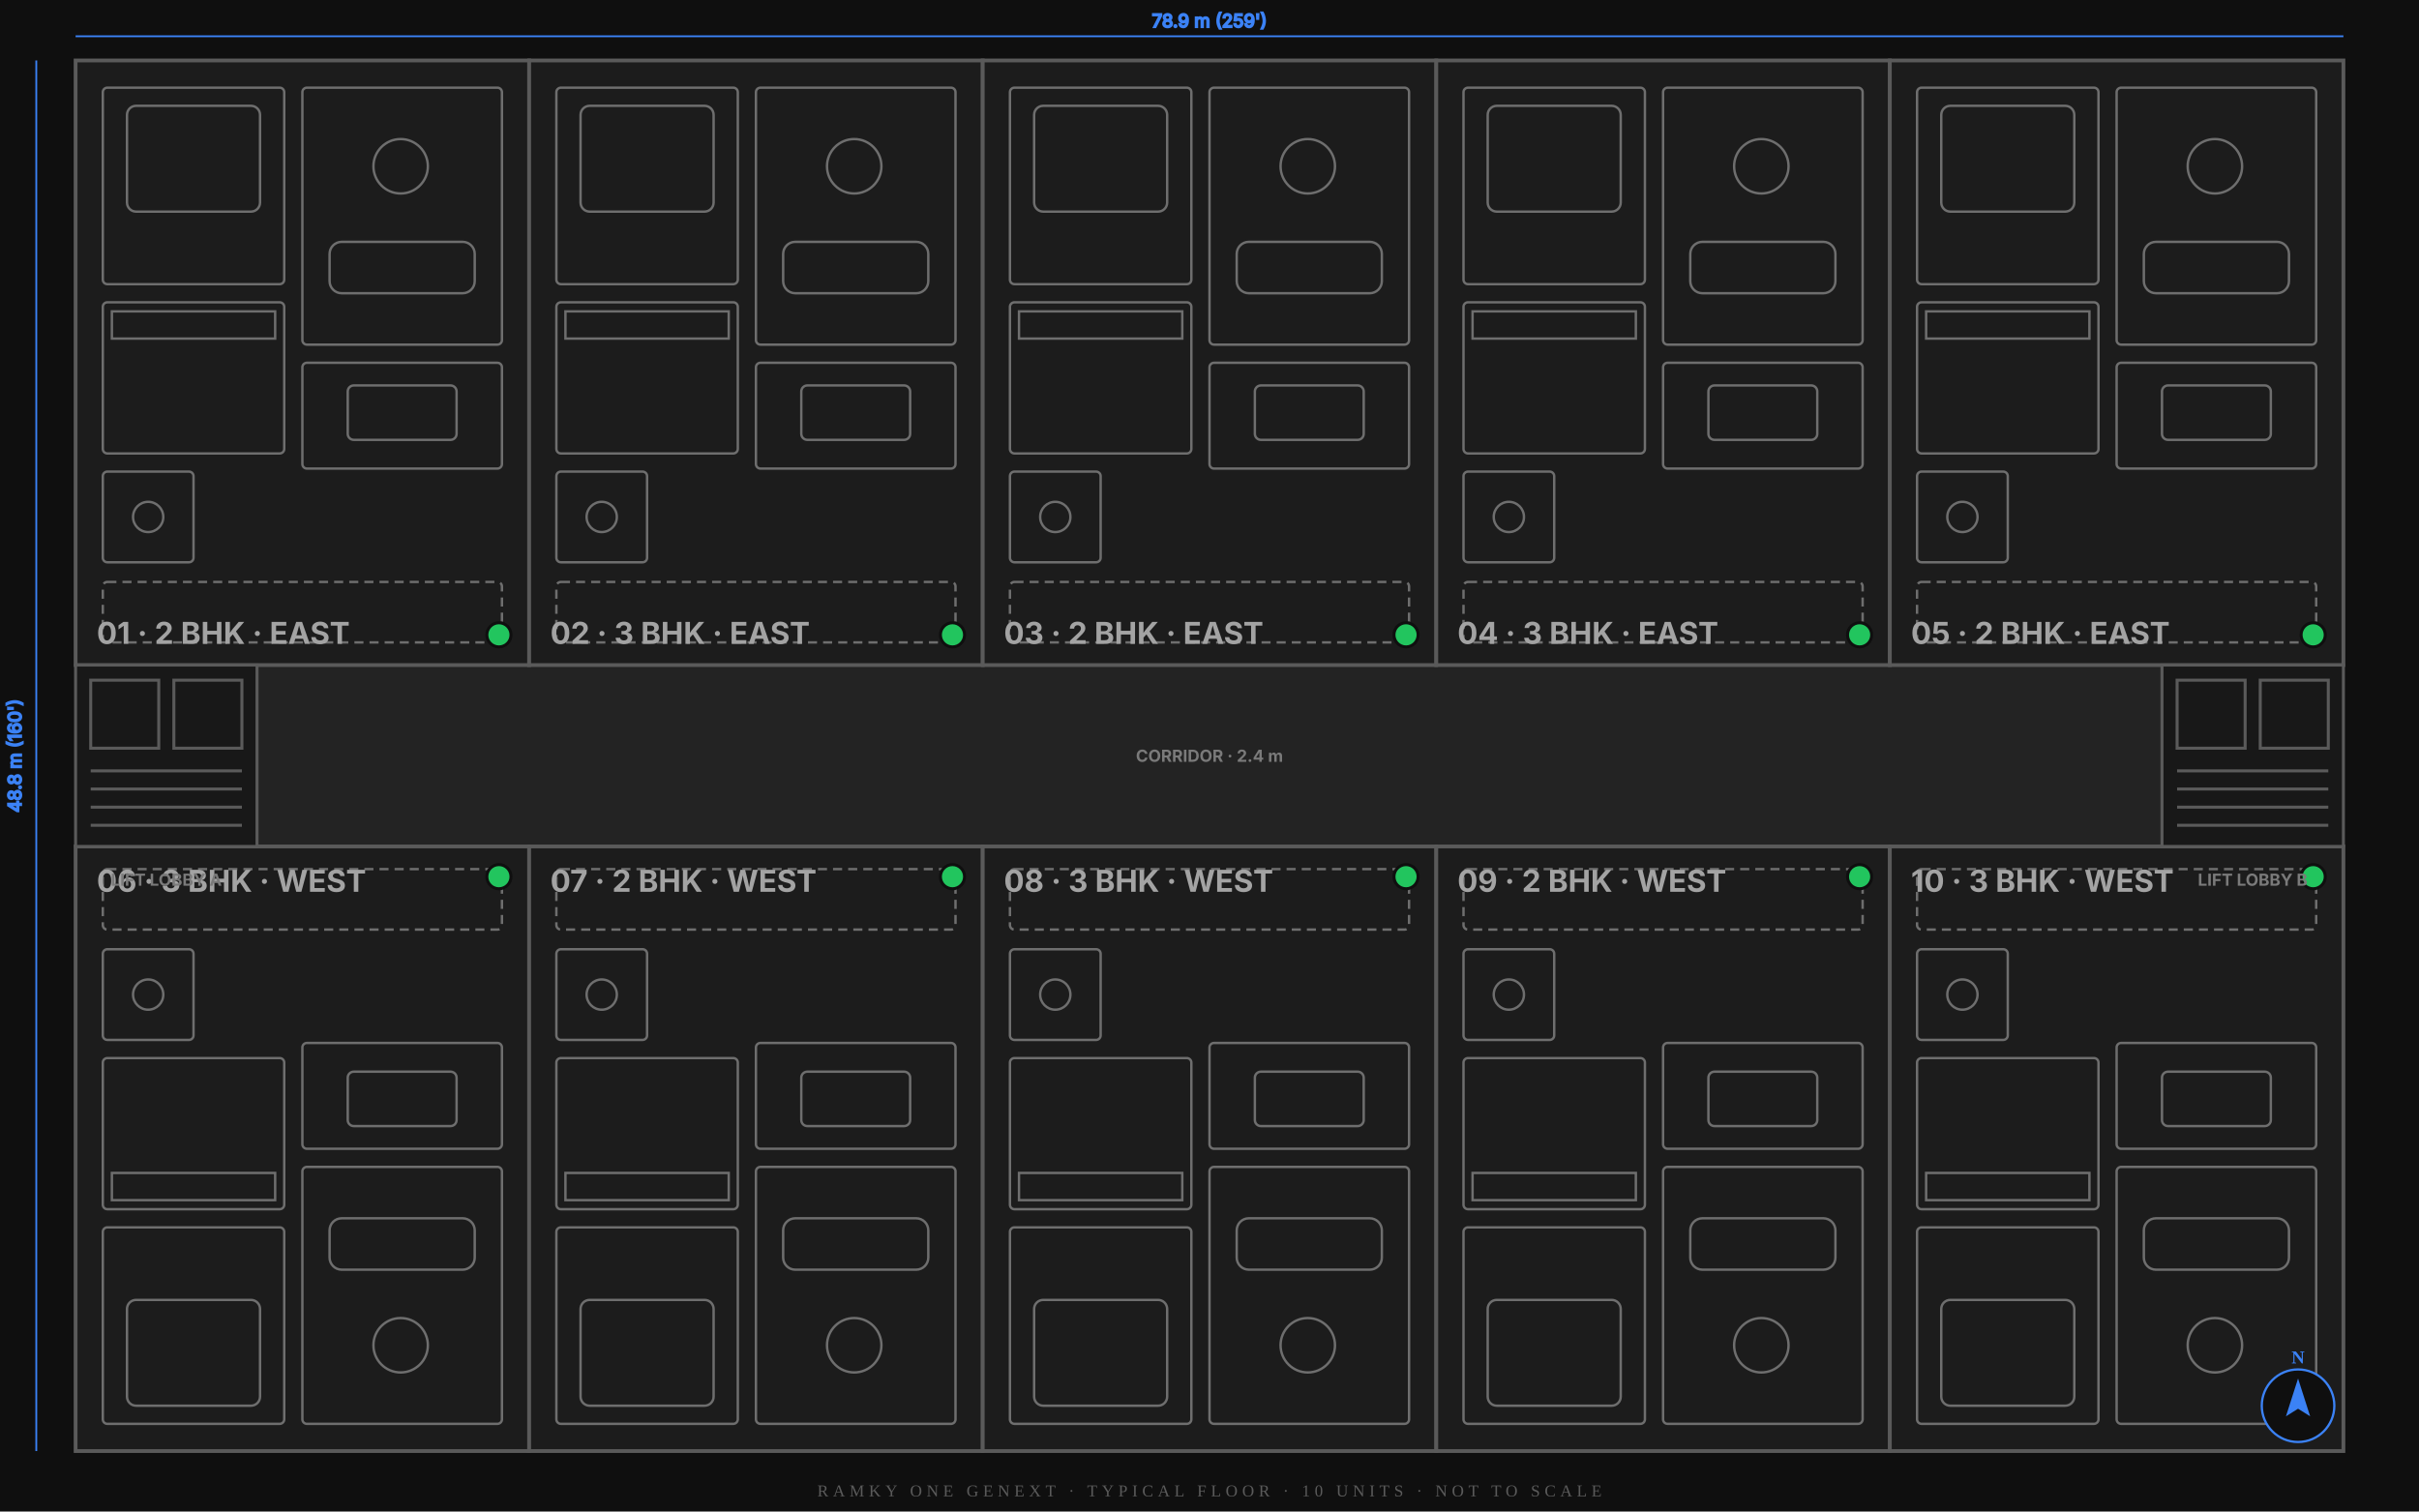
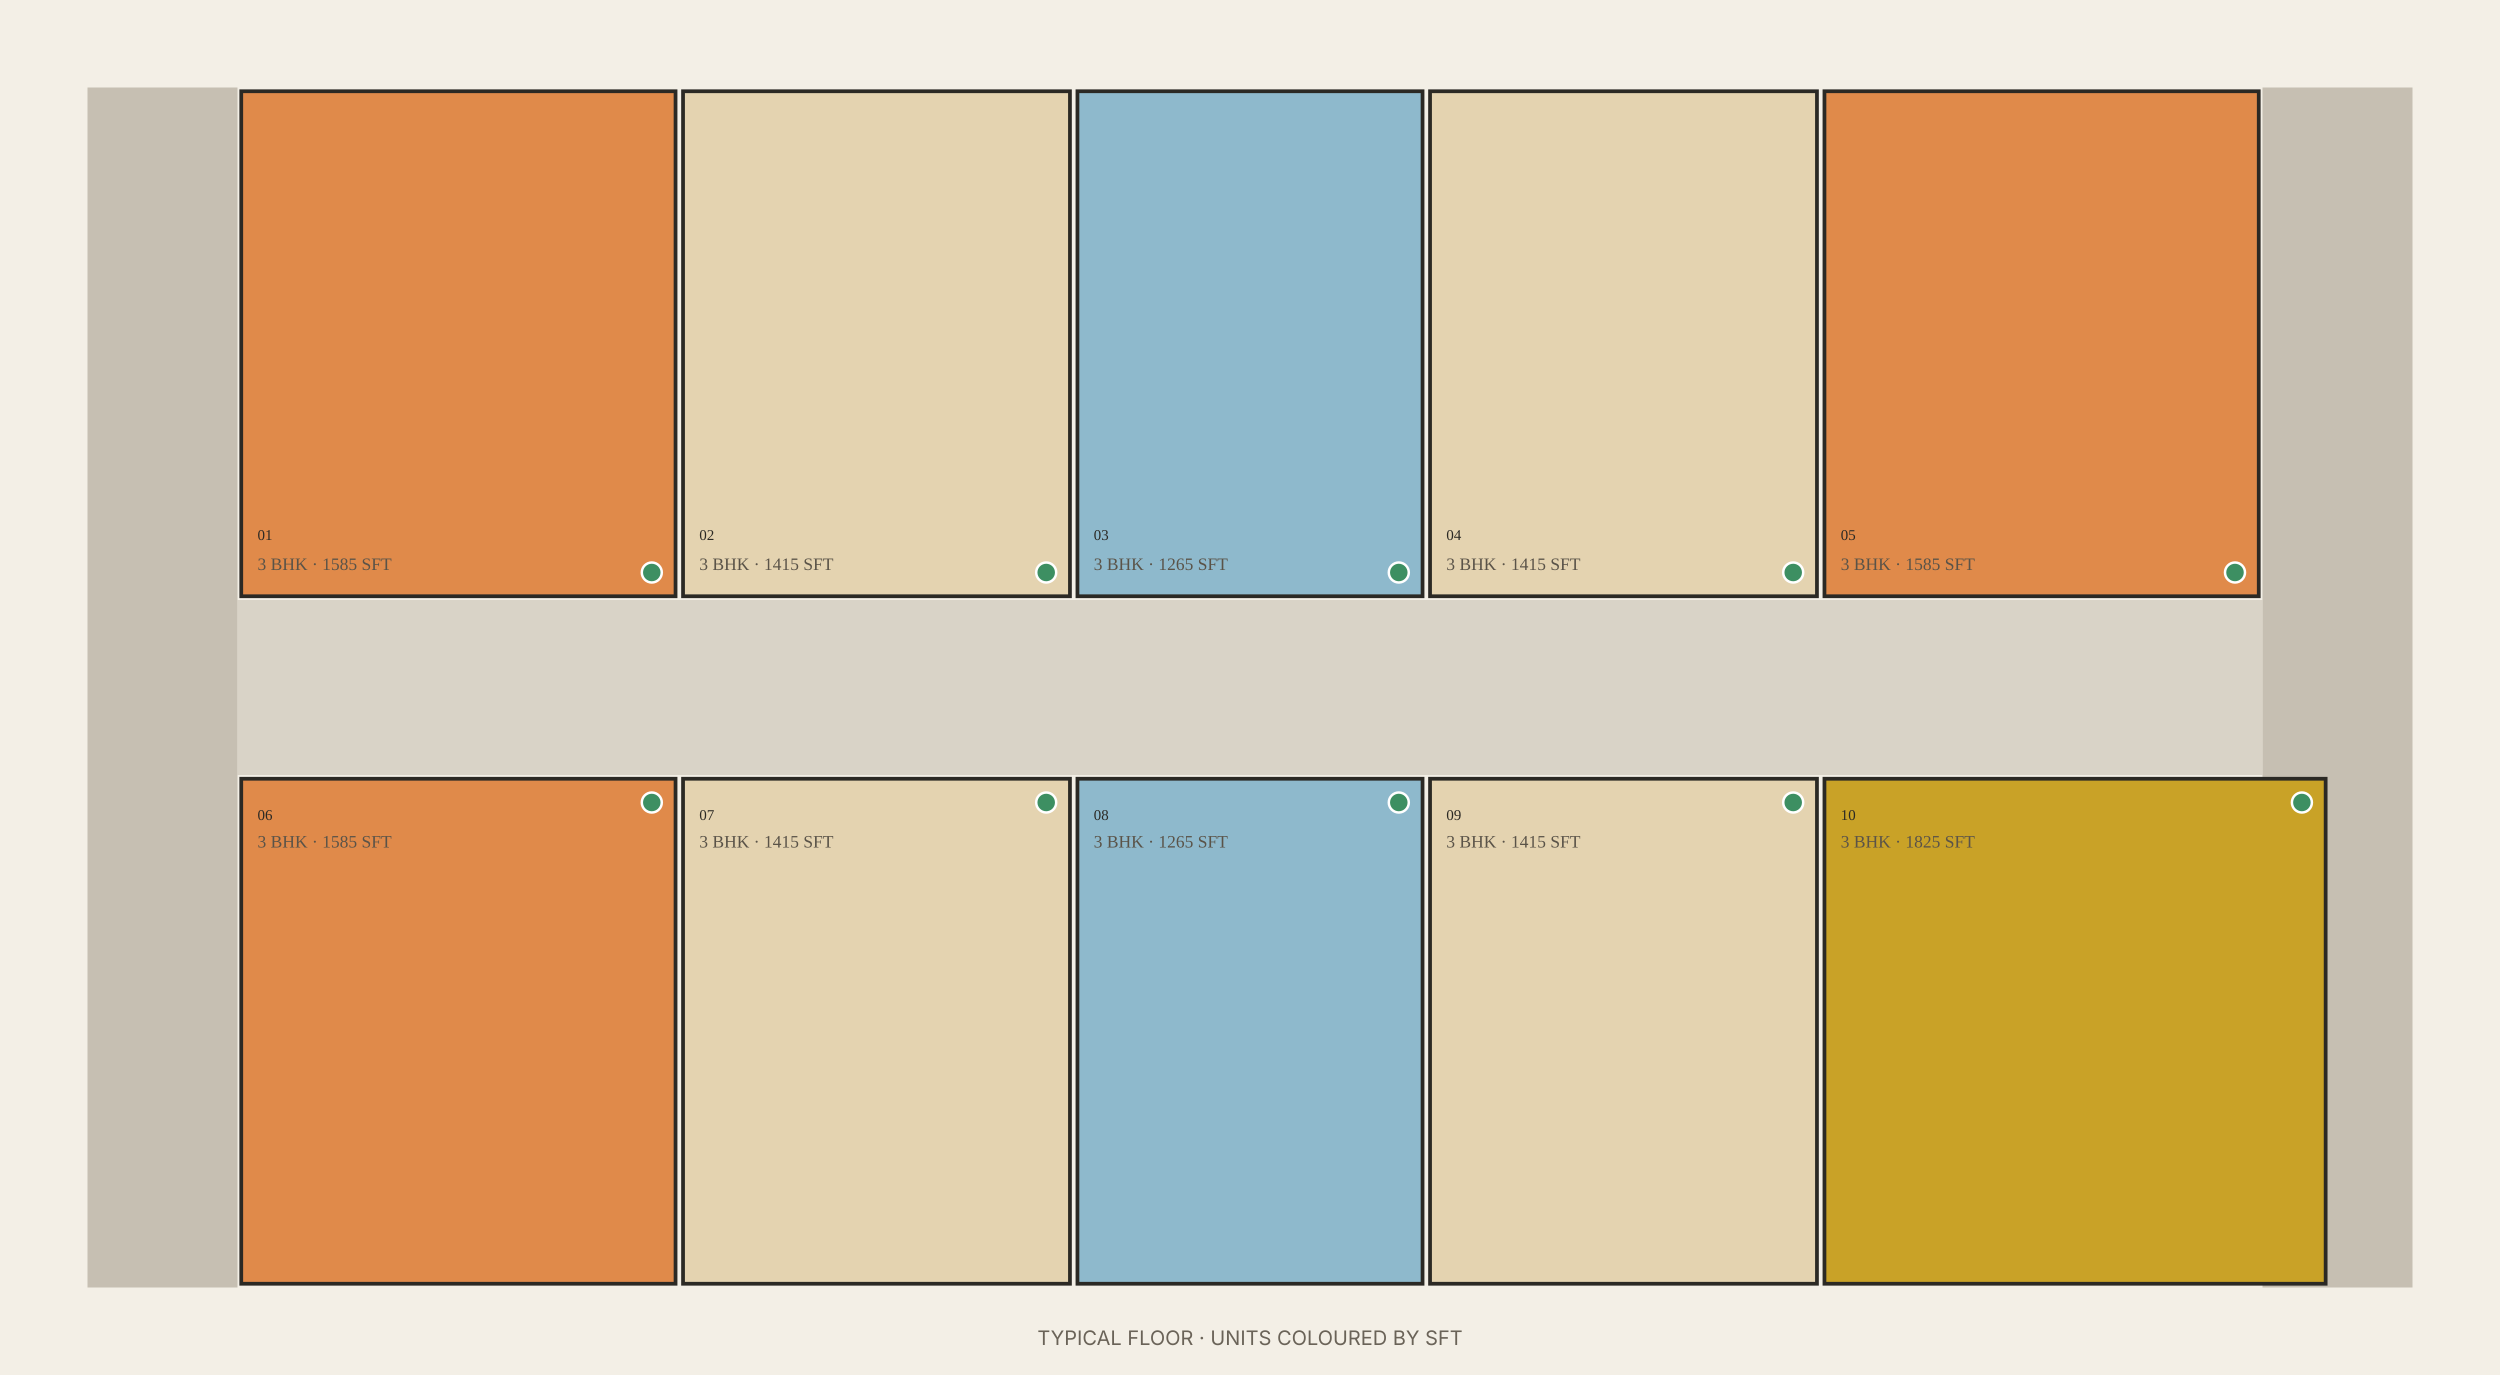
- <svg xmlns="http://www.w3.org/2000/svg" class="plan-svg" viewBox="0 0 1600 1000" width="1600" height="1000">
-   <style>
-     .flat { fill: #1c1c1c; stroke: #5a5a5a; stroke-width: 2.5; cursor: pointer; }
-     .flat.selected { fill: url(#hatch); stroke: #3b82f6; stroke-width: 4; }
-     .flat-label { fill: #a3a3a3; font: 700 20px Inter, Arial, sans-serif; pointer-events: none; }
-     .fur rect, .fur circle { fill: none; stroke: #6e6e6e; stroke-width: 1.6; }
-     .dims { stroke: #3b82f6; stroke-width: 1.2; fill: #3b82f6; font: 12px Inter, Arial, sans-serif; }
-     .core { fill: #181818; stroke: #5a5a5a; stroke-width: 2; }
-     .hidden-layer { display: none; }
-     .corridor { fill: #232323; }
-     .t { fill: #7a7a7a; font: 700 11px Inter, Arial, sans-serif; text-anchor: middle; }
-   </style>
-   <defs>
-     <pattern id="hatch" width="12" height="12" patternTransform="rotate(45)" patternUnits="userSpaceOnUse">
-       <rect width="12" height="12" fill="#3b82f6" fill-opacity="0.2" />
-       <line x1="0" y1="0" x2="0" y2="12" stroke="#3b82f6" stroke-width="3" />
-     </pattern>
-   </defs>
-   <rect width="1600" height="1000" fill="#0f0f0f" />
-   <rect class="corridor" x="50" y="440" width="1500" height="120" />
-   <rect class="flat" id="flat-01" x="50" y="40" width="300" height="400" />
-   <rect class="flat" id="flat-02" x="350" y="40" width="300" height="400" />
-   <rect class="flat" id="flat-03" x="650" y="40" width="300" height="400" />
-   <rect class="flat" id="flat-04" x="950" y="40" width="300" height="400" />
-   <rect class="flat" id="flat-05" x="1250" y="40" width="300" height="400" />
-   <rect class="flat" id="flat-06" x="50" y="560" width="300" height="400" />
-   <rect class="flat" id="flat-07" x="350" y="560" width="300" height="400" />
-   <rect class="flat" id="flat-08" x="650" y="560" width="300" height="400" />
-   <rect class="flat" id="flat-09" x="950" y="560" width="300" height="400" />
-   <rect class="flat" id="flat-10" x="1250" y="560" width="300" height="400" />
-   <g id="furniture">
-     <g transform="translate(50,40)" class="fur">
-       <rect x="18" y="18" width="120" height="130" rx="3" />
-       <rect x="34" y="30" width="88" height="70" rx="6" />
-       <rect x="150" y="18" width="132" height="170" rx="3" />
-       <rect x="168" y="120" width="96" height="34" rx="8" />
-       <circle cx="215" cy="70" r="18" />
-       <rect x="18" y="160" width="120" height="100" rx="3" />
-       <rect x="24" y="166" width="108" height="18" />
-       <rect x="150" y="200" width="132" height="70" rx="3" />
-       <rect x="180" y="215" width="72" height="36" rx="4" />
-       <rect x="18" y="272" width="60" height="60" rx="3" />
-       <circle cx="48" cy="302" r="10" />
-       <rect x="18" y="345" width="264" height="40" rx="3" stroke-dasharray="6 4" />
-     </g>
-     <g transform="translate(350,40)" class="fur">
-       <rect x="18" y="18" width="120" height="130" rx="3" />
-       <rect x="34" y="30" width="88" height="70" rx="6" />
-       <rect x="150" y="18" width="132" height="170" rx="3" />
-       <rect x="168" y="120" width="96" height="34" rx="8" />
-       <circle cx="215" cy="70" r="18" />
-       <rect x="18" y="160" width="120" height="100" rx="3" />
-       <rect x="24" y="166" width="108" height="18" />
-       <rect x="150" y="200" width="132" height="70" rx="3" />
-       <rect x="180" y="215" width="72" height="36" rx="4" />
-       <rect x="18" y="272" width="60" height="60" rx="3" />
-       <circle cx="48" cy="302" r="10" />
-       <rect x="18" y="345" width="264" height="40" rx="3" stroke-dasharray="6 4" />
-     </g>
-     <g transform="translate(650,40)" class="fur">
-       <rect x="18" y="18" width="120" height="130" rx="3" />
-       <rect x="34" y="30" width="88" height="70" rx="6" />
-       <rect x="150" y="18" width="132" height="170" rx="3" />
-       <rect x="168" y="120" width="96" height="34" rx="8" />
-       <circle cx="215" cy="70" r="18" />
-       <rect x="18" y="160" width="120" height="100" rx="3" />
-       <rect x="24" y="166" width="108" height="18" />
-       <rect x="150" y="200" width="132" height="70" rx="3" />
-       <rect x="180" y="215" width="72" height="36" rx="4" />
-       <rect x="18" y="272" width="60" height="60" rx="3" />
-       <circle cx="48" cy="302" r="10" />
-       <rect x="18" y="345" width="264" height="40" rx="3" stroke-dasharray="6 4" />
-     </g>
-     <g transform="translate(950,40)" class="fur">
-       <rect x="18" y="18" width="120" height="130" rx="3" />
-       <rect x="34" y="30" width="88" height="70" rx="6" />
-       <rect x="150" y="18" width="132" height="170" rx="3" />
-       <rect x="168" y="120" width="96" height="34" rx="8" />
-       <circle cx="215" cy="70" r="18" />
-       <rect x="18" y="160" width="120" height="100" rx="3" />
-       <rect x="24" y="166" width="108" height="18" />
-       <rect x="150" y="200" width="132" height="70" rx="3" />
-       <rect x="180" y="215" width="72" height="36" rx="4" />
-       <rect x="18" y="272" width="60" height="60" rx="3" />
-       <circle cx="48" cy="302" r="10" />
-       <rect x="18" y="345" width="264" height="40" rx="3" stroke-dasharray="6 4" />
-     </g>
-     <g transform="translate(1250,40)" class="fur">
-       <rect x="18" y="18" width="120" height="130" rx="3" />
-       <rect x="34" y="30" width="88" height="70" rx="6" />
-       <rect x="150" y="18" width="132" height="170" rx="3" />
-       <rect x="168" y="120" width="96" height="34" rx="8" />
-       <circle cx="215" cy="70" r="18" />
-       <rect x="18" y="160" width="120" height="100" rx="3" />
-       <rect x="24" y="166" width="108" height="18" />
-       <rect x="150" y="200" width="132" height="70" rx="3" />
-       <rect x="180" y="215" width="72" height="36" rx="4" />
-       <rect x="18" y="272" width="60" height="60" rx="3" />
-       <circle cx="48" cy="302" r="10" />
-       <rect x="18" y="345" width="264" height="40" rx="3" stroke-dasharray="6 4" />
-     </g>
-     <g transform="translate(50,560)" class="fur">
-       <rect x="18" y="252" width="120" height="130" rx="3" />
-       <rect x="34" y="300" width="88" height="70" rx="6" />
-       <rect x="150" y="212" width="132" height="170" rx="3" />
-       <rect x="168" y="246" width="96" height="34" rx="8" />
-       <circle cx="215" cy="330" r="18" />
-       <rect x="18" y="140" width="120" height="100" rx="3" />
-       <rect x="24" y="216" width="108" height="18" />
-       <rect x="150" y="130" width="132" height="70" rx="3" />
-       <rect x="180" y="149" width="72" height="36" rx="4" />
-       <rect x="18" y="68" width="60" height="60" rx="3" />
-       <circle cx="48" cy="98" r="10" />
-       <rect x="18" y="15" width="264" height="40" rx="3" stroke-dasharray="6 4" />
-     </g>
-     <g transform="translate(350,560)" class="fur">
-       <rect x="18" y="252" width="120" height="130" rx="3" />
-       <rect x="34" y="300" width="88" height="70" rx="6" />
-       <rect x="150" y="212" width="132" height="170" rx="3" />
-       <rect x="168" y="246" width="96" height="34" rx="8" />
-       <circle cx="215" cy="330" r="18" />
-       <rect x="18" y="140" width="120" height="100" rx="3" />
-       <rect x="24" y="216" width="108" height="18" />
-       <rect x="150" y="130" width="132" height="70" rx="3" />
-       <rect x="180" y="149" width="72" height="36" rx="4" />
-       <rect x="18" y="68" width="60" height="60" rx="3" />
-       <circle cx="48" cy="98" r="10" />
-       <rect x="18" y="15" width="264" height="40" rx="3" stroke-dasharray="6 4" />
-     </g>
-     <g transform="translate(650,560)" class="fur">
-       <rect x="18" y="252" width="120" height="130" rx="3" />
-       <rect x="34" y="300" width="88" height="70" rx="6" />
-       <rect x="150" y="212" width="132" height="170" rx="3" />
-       <rect x="168" y="246" width="96" height="34" rx="8" />
-       <circle cx="215" cy="330" r="18" />
-       <rect x="18" y="140" width="120" height="100" rx="3" />
-       <rect x="24" y="216" width="108" height="18" />
-       <rect x="150" y="130" width="132" height="70" rx="3" />
-       <rect x="180" y="149" width="72" height="36" rx="4" />
-       <rect x="18" y="68" width="60" height="60" rx="3" />
-       <circle cx="48" cy="98" r="10" />
-       <rect x="18" y="15" width="264" height="40" rx="3" stroke-dasharray="6 4" />
-     </g>
-     <g transform="translate(950,560)" class="fur">
-       <rect x="18" y="252" width="120" height="130" rx="3" />
-       <rect x="34" y="300" width="88" height="70" rx="6" />
-       <rect x="150" y="212" width="132" height="170" rx="3" />
-       <rect x="168" y="246" width="96" height="34" rx="8" />
-       <circle cx="215" cy="330" r="18" />
-       <rect x="18" y="140" width="120" height="100" rx="3" />
-       <rect x="24" y="216" width="108" height="18" />
-       <rect x="150" y="130" width="132" height="70" rx="3" />
-       <rect x="180" y="149" width="72" height="36" rx="4" />
-       <rect x="18" y="68" width="60" height="60" rx="3" />
-       <circle cx="48" cy="98" r="10" />
-       <rect x="18" y="15" width="264" height="40" rx="3" stroke-dasharray="6 4" />
-     </g>
-     <g transform="translate(1250,560)" class="fur">
-       <rect x="18" y="252" width="120" height="130" rx="3" />
-       <rect x="34" y="300" width="88" height="70" rx="6" />
-       <rect x="150" y="212" width="132" height="170" rx="3" />
-       <rect x="168" y="246" width="96" height="34" rx="8" />
-       <circle cx="215" cy="330" r="18" />
-       <rect x="18" y="140" width="120" height="100" rx="3" />
-       <rect x="24" y="216" width="108" height="18" />
-       <rect x="150" y="130" width="132" height="70" rx="3" />
-       <rect x="180" y="149" width="72" height="36" rx="4" />
-       <rect x="18" y="68" width="60" height="60" rx="3" />
-       <circle cx="48" cy="98" r="10" />
-       <rect x="18" y="15" width="264" height="40" rx="3" stroke-dasharray="6 4" />
-     </g>
-   </g>
-   <text class="flat-label" x="64" y="426">01 · 2 BHK · EAST</text>
-   <circle id="status-01" cx="330" cy="420" r="8" fill="#22c55e" stroke="#0f0f0f" stroke-width="2" />
-   <text class="flat-label" x="364" y="426">02 · 3 BHK · EAST</text>
-   <circle id="status-02" cx="630" cy="420" r="8" fill="#22c55e" stroke="#0f0f0f" stroke-width="2" />
-   <text class="flat-label" x="664" y="426">03 · 2 BHK · EAST</text>
-   <circle id="status-03" cx="930" cy="420" r="8" fill="#22c55e" stroke="#0f0f0f" stroke-width="2" />
-   <text class="flat-label" x="964" y="426">04 · 3 BHK · EAST</text>
-   <circle id="status-04" cx="1230" cy="420" r="8" fill="#22c55e" stroke="#0f0f0f" stroke-width="2" />
-   <text class="flat-label" x="1264" y="426">05 · 2 BHK · EAST</text>
-   <circle id="status-05" cx="1530" cy="420" r="8" fill="#22c55e" stroke="#0f0f0f" stroke-width="2" />
-   <text class="flat-label" x="64" y="590">06 · 3 BHK · WEST</text>
-   <circle id="status-06" cx="330" cy="580" r="8" fill="#22c55e" stroke="#0f0f0f" stroke-width="2" />
-   <text class="flat-label" x="364" y="590">07 · 2 BHK · WEST</text>
-   <circle id="status-07" cx="630" cy="580" r="8" fill="#22c55e" stroke="#0f0f0f" stroke-width="2" />
-   <text class="flat-label" x="664" y="590">08 · 3 BHK · WEST</text>
-   <circle id="status-08" cx="930" cy="580" r="8" fill="#22c55e" stroke="#0f0f0f" stroke-width="2" />
-   <text class="flat-label" x="964" y="590">09 · 2 BHK · WEST</text>
-   <circle id="status-09" cx="1230" cy="580" r="8" fill="#22c55e" stroke="#0f0f0f" stroke-width="2" />
-   <text class="flat-label" x="1264" y="590">10 · 3 BHK · WEST</text>
-   <circle id="status-10" cx="1530" cy="580" r="8" fill="#22c55e" stroke="#0f0f0f" stroke-width="2" />
-   <g class="core">
-     <rect x="50" y="440" width="120" height="120" />
-     <rect x="60" y="450" width="45" height="45" />
-     <rect x="115" y="450" width="45" height="45" />
-     <path d="M60 510h100M60 522h100M60 534h100M60 546h100" />
-     <rect x="1430" y="440" width="120" height="120" />
-     <rect x="1440" y="450" width="45" height="45" />
-     <rect x="1495" y="450" width="45" height="45" />
-     <path d="M1440 510h100M1440 522h100M1440 534h100M1440 546h100" />
-   </g>
-   <text class="t" x="110" y="586">LIFT LOBBY A</text>
-   <text class="t" x="1490" y="586">LIFT LOBBY B</text>
-   <text class="t" x="800" y="504">CORRIDOR · 2.4 m</text>
-   <g id="dimensions" class="dims">
-     <line x1="50" y1="24" x2="1550" y2="24" />
-     <text x="800" y="18" text-anchor="middle">78.9 m (259')</text>
-     <line x1="24" y1="40" x2="24" y2="960" />
-     <text x="14" y="500" text-anchor="middle" transform="rotate(-90 14 500)">48.8 m (160')</text>
-   </g>
-   <g id="vastu" class="hidden-layer" opacity="0.32">
-     <rect x="950" y="40" width="600" height="400" fill="#38bdf8" />
-     <text x="1250" y="240" text-anchor="middle" fill="#fff" font-size="18" font-weight="700">NE · WATER</text>
-     <rect x="950" y="560" width="600" height="400" fill="#fb923c" />
-     <text x="1250" y="760" text-anchor="middle" fill="#fff" font-size="18" font-weight="700">SE · FIRE</text>
-     <rect x="50" y="560" width="600" height="400" fill="#a3e635" />
-     <text x="350" y="760" text-anchor="middle" fill="#fff" font-size="18" font-weight="700">SW · EARTH</text>
-     <rect x="50" y="40" width="600" height="400" fill="#c084fc" />
-     <text x="350" y="240" text-anchor="middle" fill="#fff" font-size="18" font-weight="700">NW · AIR</text>
-   </g>
-   <g transform="translate(1520,930)">
-     <circle r="24" fill="#0f0f0f" stroke="#3b82f6" stroke-width="1.5" />
-     <path d="M0 -18 L8 7 L0 2 L-8 7 Z" fill="#3b82f6" />
-     <text y="-28" text-anchor="middle" fill="#3b82f6" font-size="12" font-weight="700">N</text>
-   </g>
-   <text x="800" y="990" text-anchor="middle" fill="#5a5a5a" font-size="11" letter-spacing="3">RAMKY ONE GENEXT · TYPICAL FLOOR · 10 UNITS · NOT TO SCALE</text>
+ <svg xmlns="http://www.w3.org/2000/svg" class="plan-svg" viewBox="0 0 2000 1100" width="2000" height="1100">
+   <rect width="2000" height="1100" fill="#f3efe6" />
+   <rect x="190" y="480" width="1620" height="140" fill="#d9d3c7" />
+   <rect x="70" y="70" width="120" height="960" fill="#c6bfb2" />
+   <rect x="1810" y="70" width="120" height="960" fill="#c6bfb2" />
+   <rect class="flat" id="flat-01" x="193" y="73" width="347.434" height="404" fill="#e08a4a" stroke="#2b2924" stroke-width="3" />
+   <text class="flat-label" x="206" y="432" fill="#2b2924">01</text>
+   <text class="flat-label" x="206" y="456" fill="#5a5348" font-size="14">3 BHK · 1585 SFT</text>
+   <circle id="status-01" cx="521.434" cy="458" r="8" fill="#3d8f62" stroke="#fff" stroke-width="2" />
+   <rect class="flat" id="flat-02" x="546.434" y="73" width="309.526" height="404" fill="#e4d3b0" stroke="#2b2924" stroke-width="3" />
+   <text class="flat-label" x="559.434" y="432" fill="#2b2924">02</text>
+   <text class="flat-label" x="559.434" y="456" fill="#5a5348" font-size="14">3 BHK · 1415 SFT</text>
+   <circle id="status-02" cx="836.961" cy="458" r="8" fill="#3d8f62" stroke="#fff" stroke-width="2" />
+   <rect class="flat" id="flat-03" x="861.961" y="73" width="276.078" height="404" fill="#8eb9cc" stroke="#2b2924" stroke-width="3" />
+   <text class="flat-label" x="874.961" y="432" fill="#2b2924">03</text>
+   <text class="flat-label" x="874.961" y="456" fill="#5a5348" font-size="14">3 BHK · 1265 SFT</text>
+   <circle id="status-03" cx="1119.039" cy="458" r="8" fill="#3d8f62" stroke="#fff" stroke-width="2" />
+   <rect class="flat" id="flat-04" x="1144.039" y="73" width="309.526" height="404" fill="#e4d3b0" stroke="#2b2924" stroke-width="3" />
+   <text class="flat-label" x="1157.039" y="432" fill="#2b2924">04</text>
+   <text class="flat-label" x="1157.039" y="456" fill="#5a5348" font-size="14">3 BHK · 1415 SFT</text>
+   <circle id="status-04" cx="1434.566" cy="458" r="8" fill="#3d8f62" stroke="#fff" stroke-width="2" />
+   <rect class="flat" id="flat-05" x="1459.566" y="73" width="347.434" height="404" fill="#e08a4a" stroke="#2b2924" stroke-width="3" />
+   <text class="flat-label" x="1472.566" y="432" fill="#2b2924">05</text>
+   <text class="flat-label" x="1472.566" y="456" fill="#5a5348" font-size="14">3 BHK · 1585 SFT</text>
+   <circle id="status-05" cx="1788" cy="458" r="8" fill="#3d8f62" stroke="#fff" stroke-width="2" />
+   <rect class="flat" id="flat-06" x="193" y="623" width="347.434" height="404" fill="#e08a4a" stroke="#2b2924" stroke-width="3" />
+   <text class="flat-label" x="206" y="656" fill="#2b2924">06</text>
+   <text class="flat-label" x="206" y="678" fill="#5a5348" font-size="14">3 BHK · 1585 SFT</text>
+   <circle id="status-06" cx="521.434" cy="642" r="8" fill="#3d8f62" stroke="#fff" stroke-width="2" />
+   <rect class="flat" id="flat-07" x="546.434" y="623" width="309.526" height="404" fill="#e4d3b0" stroke="#2b2924" stroke-width="3" />
+   <text class="flat-label" x="559.434" y="656" fill="#2b2924">07</text>
+   <text class="flat-label" x="559.434" y="678" fill="#5a5348" font-size="14">3 BHK · 1415 SFT</text>
+   <circle id="status-07" cx="836.961" cy="642" r="8" fill="#3d8f62" stroke="#fff" stroke-width="2" />
+   <rect class="flat" id="flat-08" x="861.961" y="623" width="276.078" height="404" fill="#8eb9cc" stroke="#2b2924" stroke-width="3" />
+   <text class="flat-label" x="874.961" y="656" fill="#2b2924">08</text>
+   <text class="flat-label" x="874.961" y="678" fill="#5a5348" font-size="14">3 BHK · 1265 SFT</text>
+   <circle id="status-08" cx="1119.039" cy="642" r="8" fill="#3d8f62" stroke="#fff" stroke-width="2" />
+   <rect class="flat" id="flat-09" x="1144.039" y="623" width="309.526" height="404" fill="#e4d3b0" stroke="#2b2924" stroke-width="3" />
+   <text class="flat-label" x="1157.039" y="656" fill="#2b2924">09</text>
+   <text class="flat-label" x="1157.039" y="678" fill="#5a5348" font-size="14">3 BHK · 1415 SFT</text>
+   <circle id="status-09" cx="1434.566" cy="642" r="8" fill="#3d8f62" stroke="#fff" stroke-width="2" />
+   <rect class="flat" id="flat-10" x="1459.566" y="623" width="400.951" height="404" fill="#c9a227" stroke="#2b2924" stroke-width="3" />
+   <text class="flat-label" x="1472.566" y="656" fill="#2b2924">10</text>
+   <text class="flat-label" x="1472.566" y="678" fill="#5a5348" font-size="14">3 BHK · 1825 SFT</text>
+   <circle id="status-10" cx="1841.517" cy="642" r="8" fill="#3d8f62" stroke="#fff" stroke-width="2" />
+   <text x="1000" y="1076" text-anchor="middle" fill="#6a6358" font-size="16" font-family="Inter,Arial">TYPICAL FLOOR · UNITS COLOURED BY SFT</text>
</svg>
